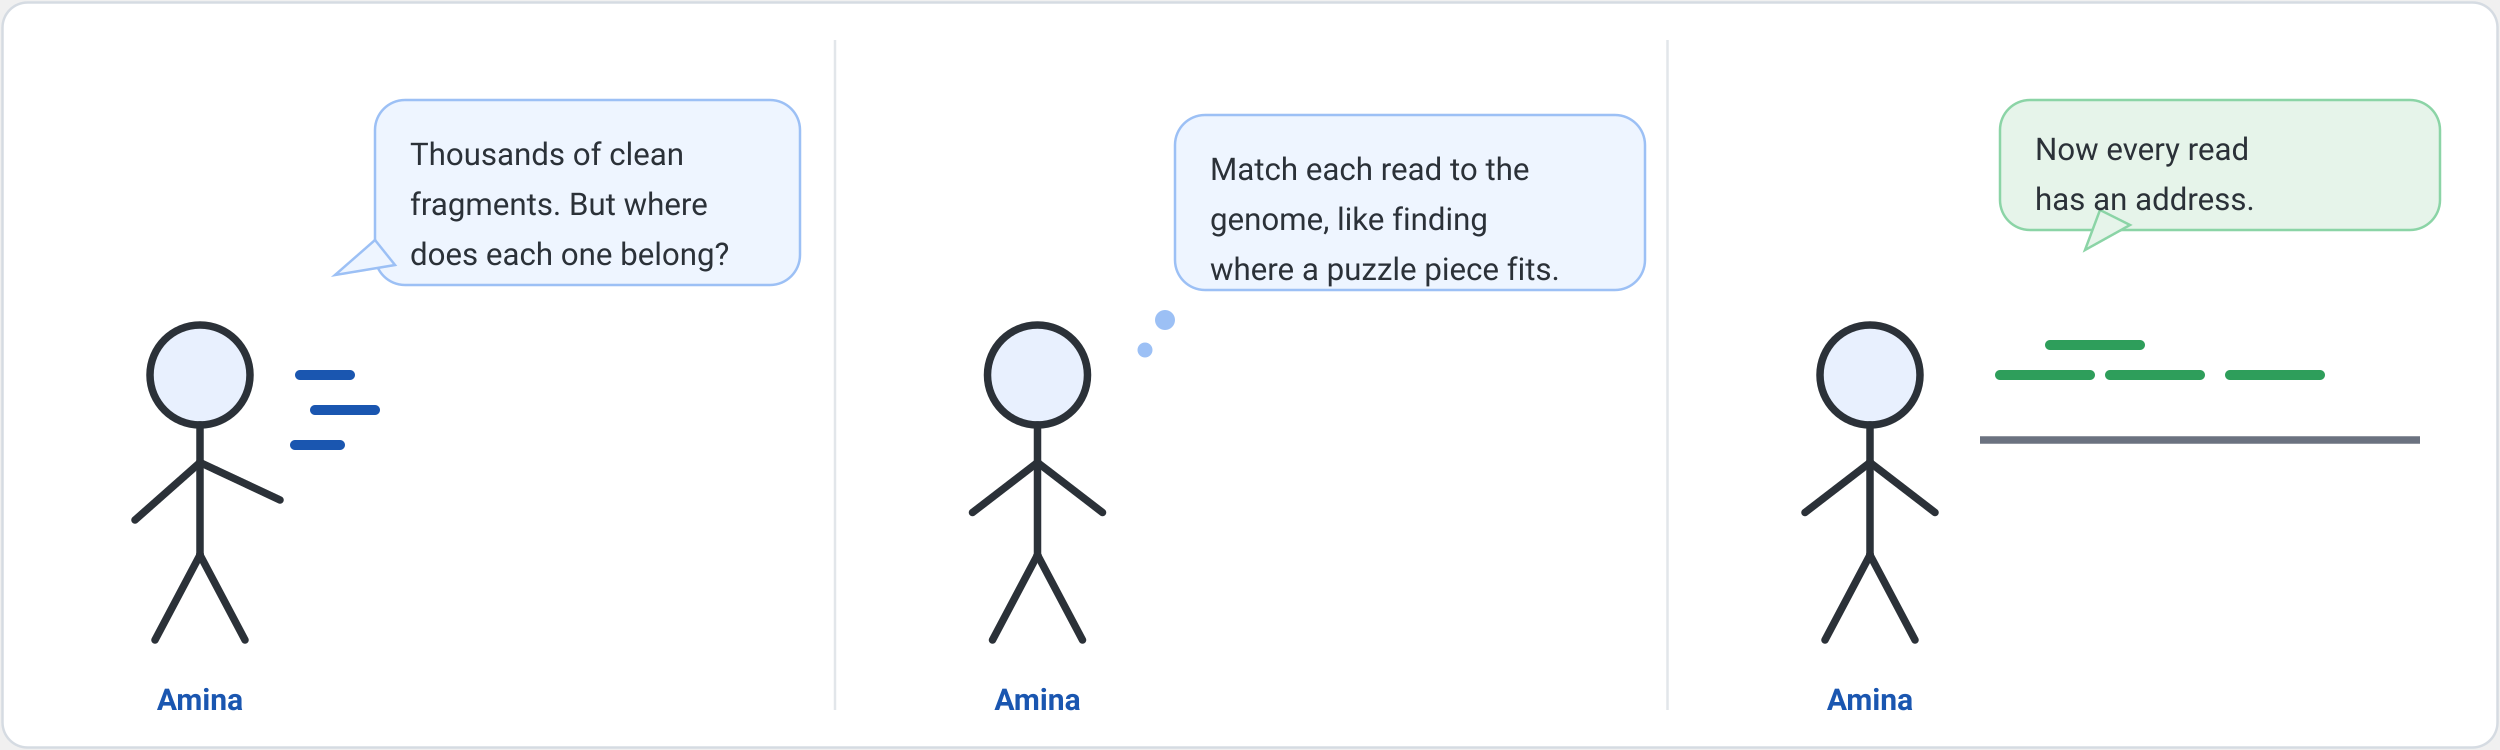
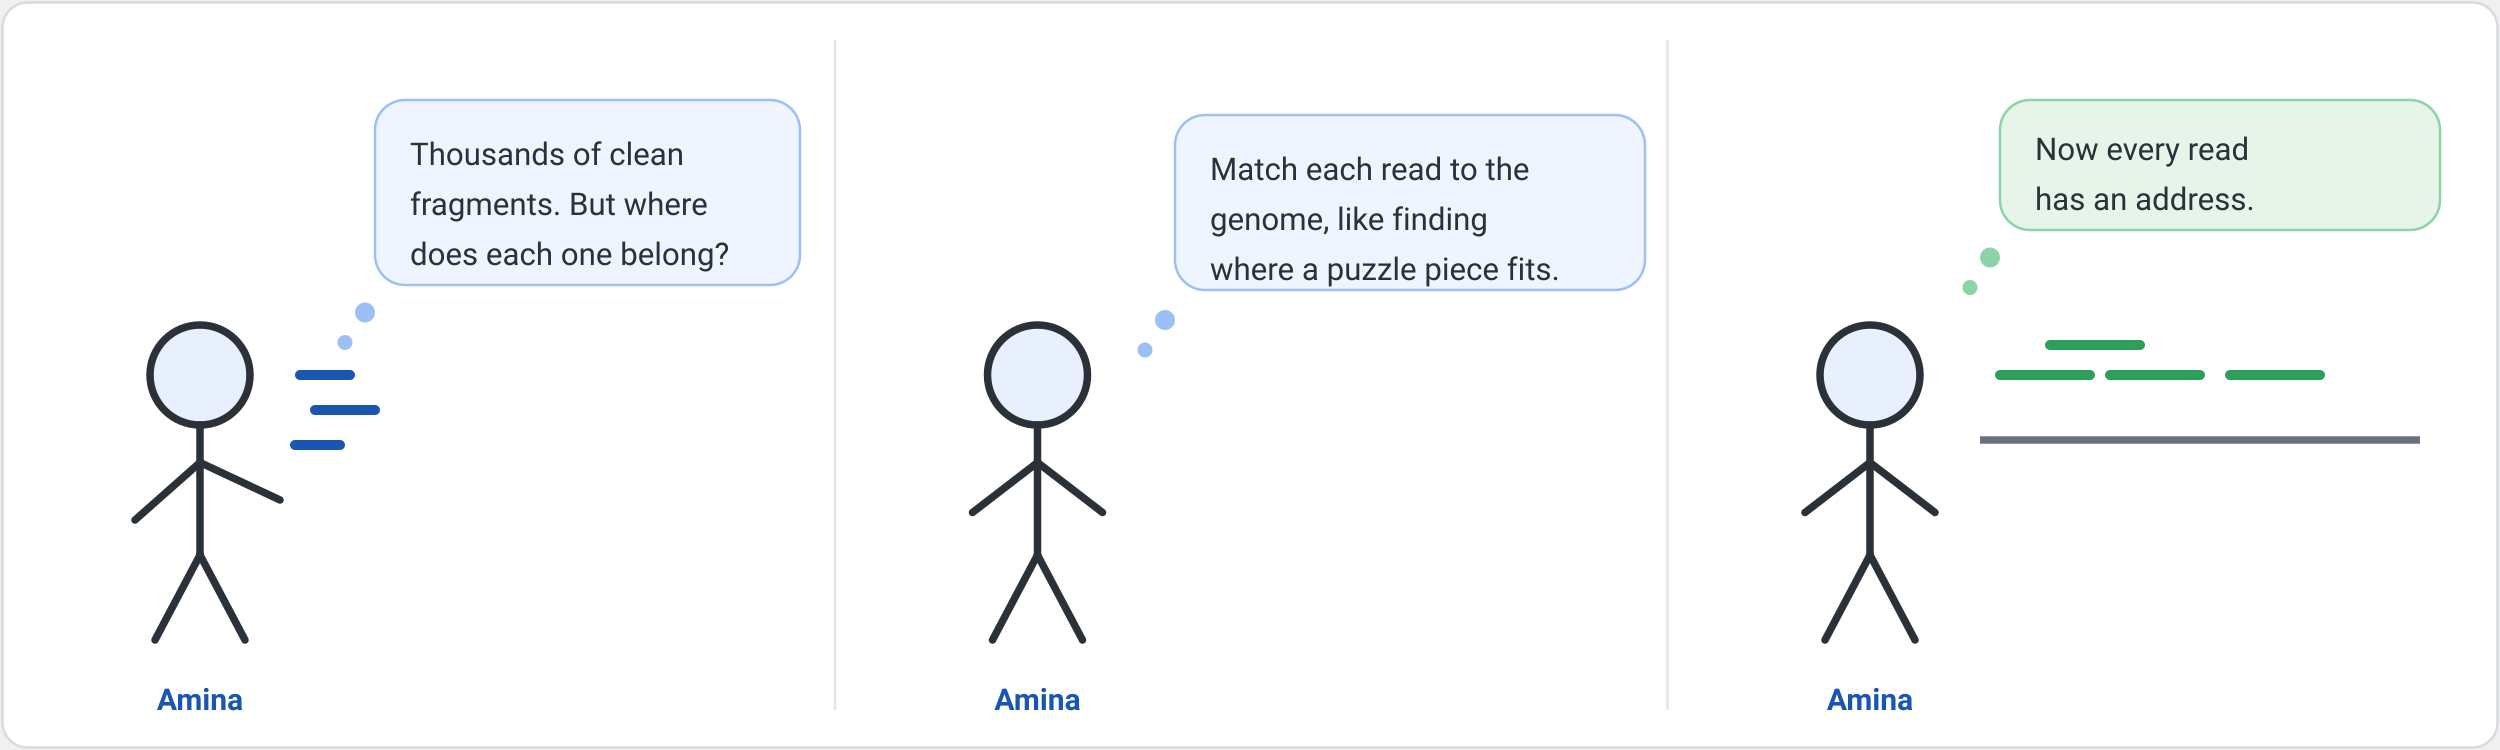
<svg xmlns="http://www.w3.org/2000/svg" viewBox="0 0 1000 300" font-family="-apple-system, Segoe UI, Roboto, Helvetica, Arial, sans-serif" role="img" aria-label="Three-panel stick-figure comic. Amina holds thousands of clean read fragments but does not know where they belong. She lines them up against the reference genome to find where each one fits. In the last panel every read has found its place on the genome.">
  <rect x="1" y="1" width="998" height="298" rx="10" fill="#ffffff" stroke="#d5dbe2" />
  <line x1="334" y1="16" x2="334" y2="284" stroke="#e2e6ea" />
  <line x1="667" y1="16" x2="667" y2="284" stroke="#e2e6ea" />
  <g stroke="#2b3138" stroke-width="3" fill="none" stroke-linecap="round">
    <circle cx="80" cy="150" r="20" fill="#e8f0fe" />
    <line x1="80" y1="170" x2="80" y2="222" />
    <line x1="80" y1="185" x2="54" y2="208" />
    <line x1="80" y1="185" x2="112" y2="200" />
    <line x1="80" y1="222" x2="62" y2="256" />
    <line x1="80" y1="222" x2="98" y2="256" />
  </g>
  <g stroke="#1a56b0" stroke-width="4" stroke-linecap="round">
    <line x1="120" y1="150" x2="140" y2="150" />
    <line x1="126" y1="164" x2="150" y2="164" />
    <line x1="118" y1="178" x2="136" y2="178" />
  </g>
  <text x="80" y="284" text-anchor="middle" font-size="12" font-weight="700" fill="#1a56b0">Amina</text>
  <g>
    <rect x="150" y="40" width="170" height="74" rx="12" fill="#eef5ff" stroke="#9cc0f5" />
-     <path d="M150 96 l-16 14 l24 -4 z" fill="#eef5ff" stroke="#9cc0f5" />
+     <circle cx="146" cy="125" r="4" fill="#9cc0f5" />
+     <circle cx="138" cy="137" r="3" fill="#9cc0f5" />
    <text x="164" y="66" font-size="12.5" fill="#2b3138">Thousands of clean</text>
    <text x="164" y="86" font-size="12.5" fill="#2b3138">fragments. But where</text>
    <text x="164" y="106" font-size="12.5" fill="#2b3138">does each one belong?</text>
  </g>
  <g stroke="#2b3138" stroke-width="3" fill="none" stroke-linecap="round">
    <circle cx="415" cy="150" r="20" fill="#e8f0fe" />
    <line x1="415" y1="170" x2="415" y2="222" />
    <line x1="415" y1="185" x2="389" y2="205" />
    <line x1="415" y1="185" x2="441" y2="205" />
    <line x1="415" y1="222" x2="397" y2="256" />
    <line x1="415" y1="222" x2="433" y2="256" />
  </g>
  <text x="415" y="284" text-anchor="middle" font-size="12" font-weight="700" fill="#1a56b0">Amina</text>
  <g>
    <rect x="470" y="46" width="188" height="70" rx="12" fill="#eef5ff" stroke="#9cc0f5" />
    <circle cx="466" cy="128" r="4" fill="#9cc0f5" />
    <circle cx="458" cy="140" r="3" fill="#9cc0f5" />
    <text x="484" y="72" font-size="12.5" fill="#2b3138">Match each read to the</text>
    <text x="484" y="92" font-size="12.5" fill="#2b3138">genome, like finding</text>
    <text x="484" y="112" font-size="12.5" fill="#2b3138">where a puzzle piece fits.</text>
  </g>
  <g stroke="#2b3138" stroke-width="3" fill="none" stroke-linecap="round">
    <circle cx="748" cy="150" r="20" fill="#e8f0fe" />
    <line x1="748" y1="170" x2="748" y2="222" />
    <line x1="748" y1="185" x2="722" y2="205" />
    <line x1="748" y1="185" x2="774" y2="205" />
    <line x1="748" y1="222" x2="730" y2="256" />
    <line x1="748" y1="222" x2="766" y2="256" />
  </g>
  <g>
    <line x1="792" y1="176" x2="968" y2="176" stroke="#6b7280" stroke-width="3" />
    <g stroke="#2e9e5b" stroke-width="4" stroke-linecap="round">
      <line x1="800" y1="150" x2="836" y2="150" />
      <line x1="844" y1="150" x2="880" y2="150" />
      <line x1="820" y1="138" x2="856" y2="138" />
      <line x1="892" y1="150" x2="928" y2="150" />
    </g>
  </g>
  <text x="748" y="284" text-anchor="middle" font-size="12" font-weight="700" fill="#1a56b0">Amina</text>
  <g>
    <rect x="800" y="40" width="176" height="52" rx="12" fill="#e6f4ea" stroke="#8bd4a6" />
-     <path d="M840 84 l-6 16 l18 -10 z" fill="#e6f4ea" stroke="#8bd4a6" />
+     <circle cx="796" cy="103" r="4" fill="#8bd4a6" />
+     <circle cx="788" cy="115" r="3" fill="#8bd4a6" />
    <text x="814" y="64" font-size="12.5" fill="#2b3138">Now every read</text>
    <text x="814" y="84" font-size="12.5" fill="#2b3138">has an address.</text>
  </g>
</svg>
